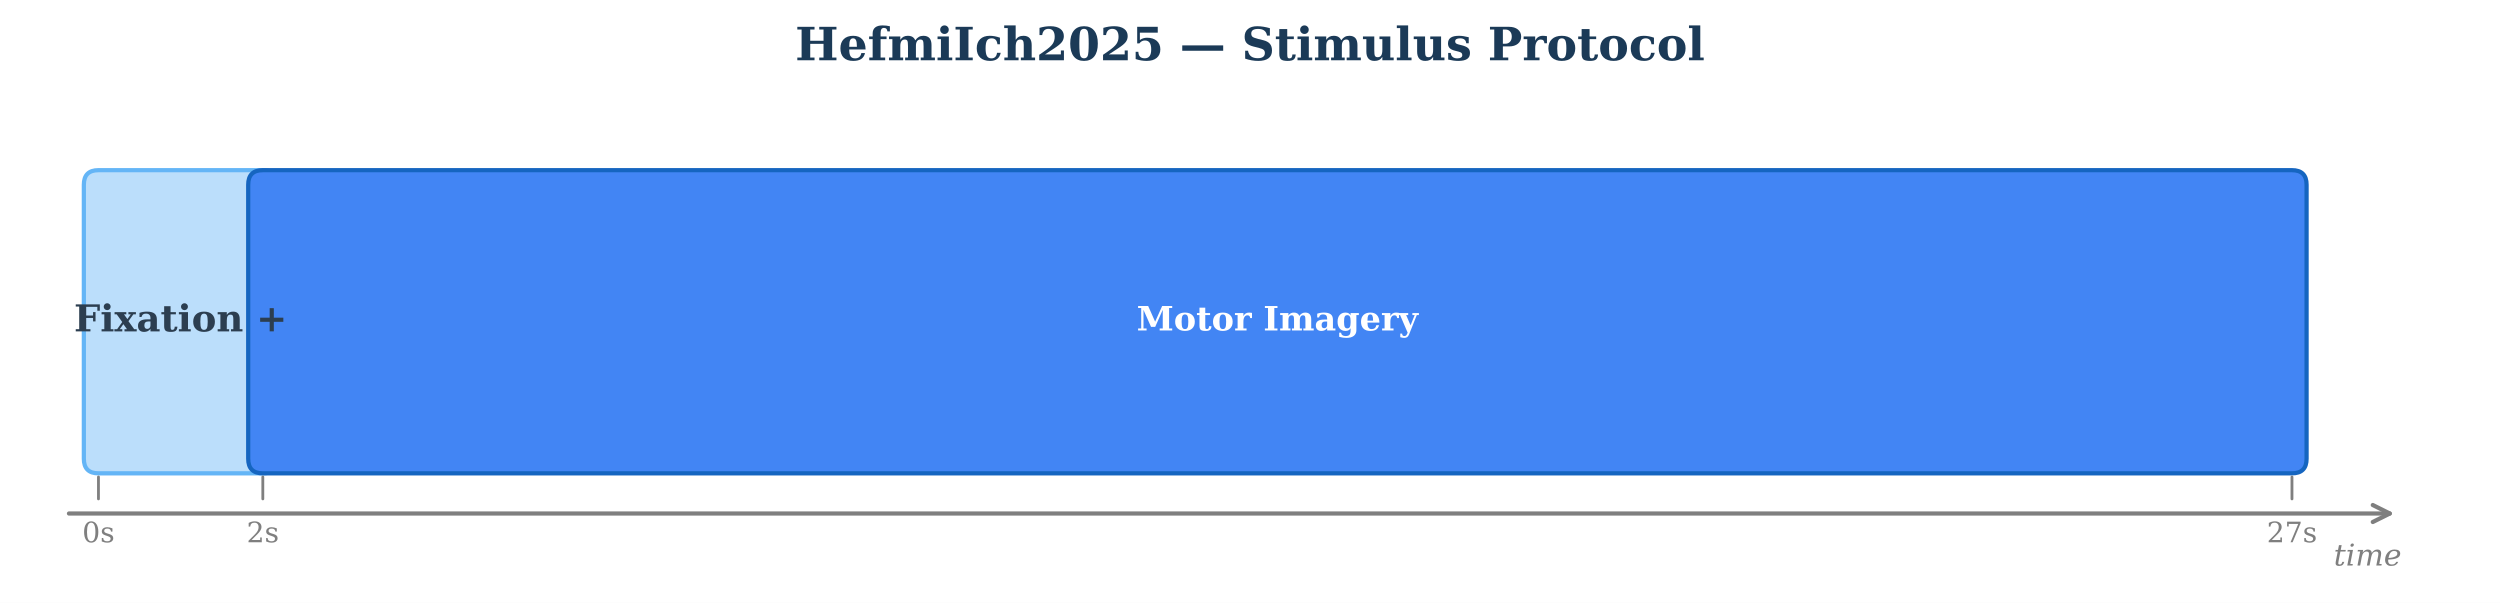
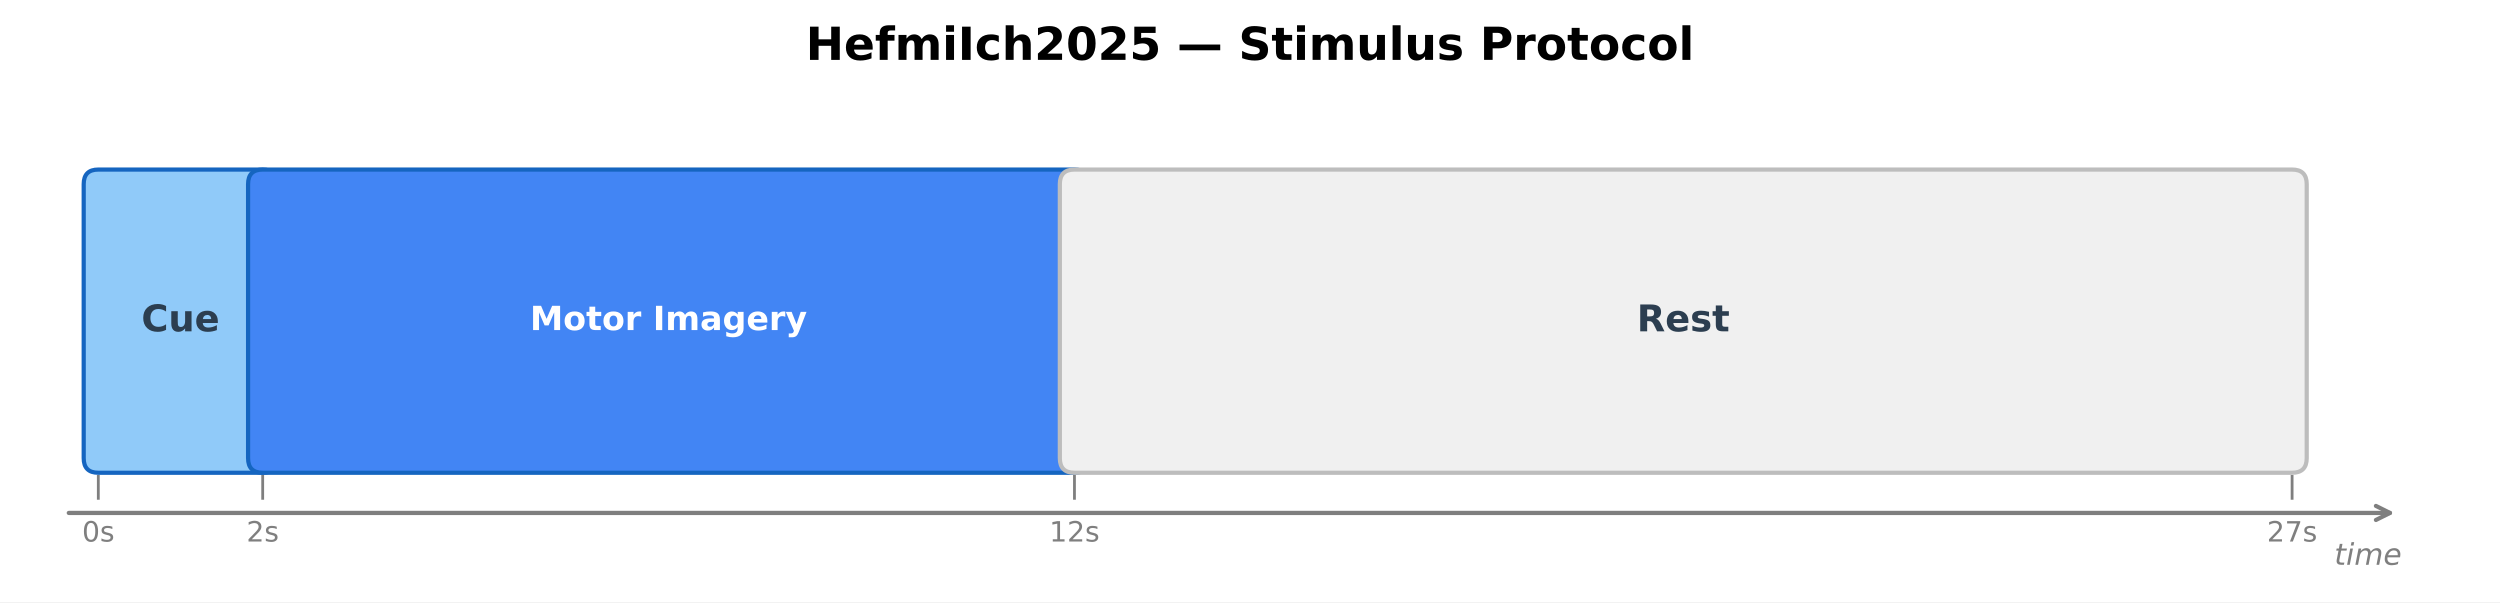
- <svg xmlns="http://www.w3.org/2000/svg" xmlns:xlink="http://www.w3.org/1999/xlink" width="708.48pt" height="170.839pt" viewBox="0 0 708.48 170.839" version="1.1">
+ <svg xmlns="http://www.w3.org/2000/svg" xmlns:xlink="http://www.w3.org/1999/xlink" width="712.8pt" height="171.676pt" viewBox="0 0 712.8 171.676" version="1.1">
  <defs>
    <style type="text/css">*{stroke-linejoin: round; stroke-linecap: butt}</style>
  </defs>
  <g id="figure_1">
    <g id="patch_1">
-       <path d="M 0 170.839  L 708.48 170.839  L 708.48 0  L 0 0  z " style="fill: #ffffff" />
+       <path d="M 0 171.676  L 712.8 171.676  L 712.8 0  L 0 0  z " style="fill: #ffffff" />
    </g>
    <g id="axes_1">
      <g id="patch_2">
-         <path d="M 27.902 134.139  L 74.48 134.139  Q 78.621 134.139 78.621 129.998  L 78.621 52.367  Q 78.621 48.227 74.48 48.227  L 27.902 48.227  Q 23.761 48.227 23.761 52.367  L 23.761 129.998  Q 23.761 134.139 27.902 134.139  z " clip-path="url(#p2b9f65ad2e)" style="fill: #bbdefb; stroke: #64b5f6; stroke-width: 1.2" />
+         <path d="M 28.03 134.793  L 74.899 134.793  Q 79.065 134.793 79.065 130.627  L 79.065 52.512  Q 79.065 48.346 74.899 48.346  L 28.03 48.346  Q 23.864 48.346 23.864 52.512  L 23.864 130.627  Q 23.864 134.793 28.03 134.793  z " clip-path="url(#p28d9adc480)" style="fill: #90caf9; stroke: #1565c0; stroke-width: 1.2" />
      </g>
      <g id="patch_3">
-         <path d="M 74.48 134.139  L 649.526 134.139  Q 653.666 134.139 653.666 129.998  L 653.666 52.367  Q 653.666 48.227 649.526 48.227  L 74.48 48.227  Q 70.34 48.227 70.34 52.367  L 70.34 129.998  Q 70.34 134.139 74.48 134.139  z " clip-path="url(#p2b9f65ad2e)" style="fill: #4285f4; stroke: #1565c0; stroke-width: 1.2" />
+         <path d="M 74.899 134.793  L 306.349 134.793  Q 310.515 134.793 310.515 130.627  L 310.515 52.512  Q 310.515 48.346 306.349 48.346  L 74.899 48.346  Q 70.733 48.346 70.733 52.512  L 70.733 130.627  Q 70.733 134.793 74.899 134.793  z " clip-path="url(#p28d9adc480)" style="fill: #4285f4; stroke: #1565c0; stroke-width: 1.2" />
+       </g>
+       <g id="patch_4">
+         <path d="M 306.349 134.793  L 653.524 134.793  Q 657.69 134.793 657.69 130.627  L 657.69 52.512  Q 657.69 48.346 653.524 48.346  L 306.349 48.346  Q 302.183 48.346 302.183 52.512  L 302.183 130.627  Q 302.183 134.793 306.349 134.793  z " clip-path="url(#p28d9adc480)" style="fill: #f0f0f0; stroke: #bdbdbd; stroke-width: 1.2" />
      </g>
      <g id="line2d_1">
-         <path d="M 27.902 135.174  L 27.902 141.384  " clip-path="url(#p2b9f65ad2e)" style="fill: none; stroke: #7f7f7f; stroke-width: 0.8; stroke-linecap: round" />
+         <path d="M 28.03 135.834  L 28.03 142.083  " clip-path="url(#p28d9adc480)" style="fill: none; stroke: #7f7f7f; stroke-width: 0.8; stroke-linecap: square" />
      </g>
      <g id="line2d_2">
-         <path d="M 74.48 135.174  L 74.48 141.384  " clip-path="url(#p2b9f65ad2e)" style="fill: none; stroke: #7f7f7f; stroke-width: 0.8; stroke-linecap: round" />
+         <path d="M 74.899 135.834  L 74.899 142.083  " clip-path="url(#p28d9adc480)" style="fill: none; stroke: #7f7f7f; stroke-width: 0.8; stroke-linecap: square" />
      </g>
      <g id="line2d_3">
-         <path d="M 649.526 135.174  L 649.526 141.384  " clip-path="url(#p2b9f65ad2e)" style="fill: none; stroke: #7f7f7f; stroke-width: 0.8; stroke-linecap: round" />
+         <path d="M 306.349 135.834  L 306.349 142.083  " clip-path="url(#p28d9adc480)" style="fill: none; stroke: #7f7f7f; stroke-width: 0.8; stroke-linecap: square" />
+       </g>
+       <g id="line2d_4">
+         <path d="M 653.524 135.834  L 653.524 142.083  " clip-path="url(#p28d9adc480)" style="fill: none; stroke: #7f7f7f; stroke-width: 0.8; stroke-linecap: square" />
      </g>
      <g id="text_1">
-         <g clip-path="url(#p2b9f65ad2e)">
-           <g style="fill: #2c3e50" transform="translate(20.97231 93.91084) scale(0.105 -0.105)">
+         <g clip-path="url(#p28d9adc480)">
+           <g style="fill: #2c3e50" transform="translate(40.31346 94.46678) scale(0.105 -0.105)">
            <defs>
-               <path id="DejaVuSerif-Bold-29" d="M 300 0  L 300 378  L 897 378  L 897 4288  L 300 4288  L 300 4666  L 4459 4666  L 4459 3566  L 4031 3566  L 4031 4238  L 2106 4238  L 2106 2741  L 3291 2741  L 3291 3334  L 3719 3334  L 3719 1722  L 3291 1722  L 3291 2316  L 2106 2316  L 2106 378  L 2841 378  L 2841 0  L 300 0  z " transform="scale(0.015625)" />
-               <path id="DejaVuSerif-Bold-4c" d="M 588 4263  Q 588 4516 763 4689  Q 938 4863 1191 4863  Q 1438 4863 1611 4689  Q 1784 4516 1784 4263  Q 1784 4016 1611 3842  Q 1438 3669 1191 3669  Q 938 3669 763 3841  Q 588 4013 588 4263  z M 1797 378  L 2272 378  L 2272 0  L 219 0  L 219 378  L 691 378  L 691 2944  L 219 2944  L 219 3322  L 1797 3322  L 1797 378  z " transform="scale(0.015625)" />
-               <path id="DejaVuSerif-Bold-5b" d="M 2247 2119  L 2834 2944  L 2425 2944  L 2425 3322  L 3719 3322  L 3719 2944  L 3278 2944  L 2431 1759  L 3419 378  L 3859 378  L 3859 0  L 1747 0  L 1747 378  L 2175 378  L 1550 1253  L 922 378  L 1369 378  L 1369 0  L 0 0  L 0 378  L 475 378  L 1356 1619  L 403 2944  L 31 2944  L 31 3322  L 2059 3322  L 2059 2944  L 1656 2944  L 2247 2119  z " transform="scale(0.015625)" />
-               <path id="DejaVuSerif-Bold-44" d="M 3525 2041  L 3525 378  L 4000 378  L 4000 0  L 2419 0  L 2419 422  Q 2200 159 1931 34  Q 1663 -91 1319 -91  Q 809 -91 536 182  Q 263 456 263 966  Q 263 1525 655 1803  Q 1047 2081 1838 2081  L 2419 2081  L 2419 2278  Q 2419 2681 2228 2873  Q 2038 3066 1638 3066  Q 1306 3066 1126 2930  Q 947 2794 872 2484  L 519 2484  L 519 3200  Q 816 3306 1134 3359  Q 1453 3413 1806 3413  Q 2697 3413 3111 3081  Q 3525 2750 3525 2041  z M 2419 1044  L 2419 1709  L 2003 1709  Q 1694 1709 1528 1540  Q 1363 1372 1363 1056  Q 1363 741 1483 584  Q 1603 428 1850 428  Q 2106 428 2262 597  Q 2419 766 2419 1044  z " transform="scale(0.015625)" />
-               <path id="DejaVuSerif-Bold-57" d="M 634 2944  L 153 2944  L 153 3322  L 634 3322  L 634 4353  L 1741 4353  L 1741 3322  L 2663 3322  L 2663 2944  L 1741 2944  L 1741 909  Q 1741 475 1809 369  Q 1878 263 2059 263  Q 2259 263 2356 397  Q 2453 531 2459 813  L 2925 813  Q 2897 313 2651 111  Q 2406 -91 1806 -91  Q 1122 -91 878 123  Q 634 338 634 909  L 634 2944  z " transform="scale(0.015625)" />
-               <path id="DejaVuSerif-Bold-52" d="M 2138 263  Q 2488 263 2630 563  Q 2772 863 2772 1663  Q 2772 2463 2631 2761  Q 2491 3059 2138 3059  Q 1784 3059 1640 2757  Q 1497 2456 1497 1663  Q 1497 869 1640 566  Q 1784 263 2138 263  z M 2138 -91  Q 1259 -91 761 376  Q 263 844 263 1663  Q 263 2484 761 2948  Q 1259 3413 2138 3413  Q 3019 3413 3516 2948  Q 4013 2484 4013 1663  Q 4013 844 3514 376  Q 3016 -91 2138 -91  z " transform="scale(0.015625)" />
-               <path id="DejaVuSerif-Bold-51" d="M 219 0  L 219 378  L 691 378  L 691 2944  L 219 2944  L 219 3322  L 1797 3322  L 1797 2853  Q 1997 3150 2253 3281  Q 2509 3413 2900 3413  Q 3459 3413 3745 3083  Q 4031 2753 4031 2113  L 4031 378  L 4506 378  L 4506 0  L 2522 0  L 2522 378  L 2925 378  L 2925 2144  Q 2925 2566 2817 2730  Q 2709 2894 2444 2894  Q 2109 2894 1953 2648  Q 1797 2403 1797 1869  L 1797 378  L 2203 378  L 2203 0  L 219 0  z " transform="scale(0.015625)" />
-               <path id="DejaVuSerif-Bold-3" transform="scale(0.015625)" />
-               <path id="DejaVuSerif-Bold-e" d="M 3041 4013  L 3041 2369  L 4684 2369  L 4684 1650  L 3041 1650  L 3041 6  L 2322 6  L 2322 1650  L 678 1650  L 678 2369  L 2322 2369  L 2322 4013  L 3041 4013  z " transform="scale(0.015625)" />
+               <path id="DejaVuSans-Bold-43" d="M 4288 256  Q 3956 84 3597 -3  Q 3238 -91 2847 -91  Q 1681 -91 1000 561  Q 319 1213 319 2328  Q 319 3447 1000 4098  Q 1681 4750 2847 4750  Q 3238 4750 3597 4662  Q 3956 4575 4288 4403  L 4288 3438  Q 3953 3666 3628 3772  Q 3303 3878 2944 3878  Q 2300 3878 1931 3465  Q 1563 3053 1563 2328  Q 1563 1606 1931 1193  Q 2300 781 2944 781  Q 3303 781 3628 887  Q 3953 994 4288 1222  L 4288 256  z " transform="scale(0.015625)" />
+               <path id="DejaVuSans-Bold-75" d="M 500 1363  L 500 3500  L 1625 3500  L 1625 3150  Q 1625 2866 1622 2436  Q 1619 2006 1619 1863  Q 1619 1441 1641 1255  Q 1663 1069 1716 984  Q 1784 875 1895 815  Q 2006 756 2150 756  Q 2500 756 2700 1025  Q 2900 1294 2900 1772  L 2900 3500  L 4019 3500  L 4019 0  L 2900 0  L 2900 506  Q 2647 200 2364 54  Q 2081 -91 1741 -91  Q 1134 -91 817 281  Q 500 653 500 1363  z " transform="scale(0.015625)" />
+               <path id="DejaVuSans-Bold-65" d="M 4031 1759  L 4031 1441  L 1416 1441  Q 1456 1047 1700 850  Q 1944 653 2381 653  Q 2734 653 3104 758  Q 3475 863 3866 1075  L 3866 213  Q 3469 63 3072 -14  Q 2675 -91 2278 -91  Q 1328 -91 801 392  Q 275 875 275 1747  Q 275 2603 792 3093  Q 1309 3584 2216 3584  Q 3041 3584 3536 3087  Q 4031 2591 4031 1759  z M 2881 2131  Q 2881 2450 2695 2645  Q 2509 2841 2209 2841  Q 1884 2841 1681 2658  Q 1478 2475 1428 2131  L 2881 2131  z " transform="scale(0.015625)" />
            </defs>
-             <use xlink:href="#DejaVuSerif-Bold-29" />
-             <use xlink:href="#DejaVuSerif-Bold-4c" transform="translate(71 0)" />
-             <use xlink:href="#DejaVuSerif-Bold-5b" transform="translate(108.9844 0)" />
-             <use xlink:href="#DejaVuSerif-Bold-44" transform="translate(168.6094 0)" />
-             <use xlink:href="#DejaVuSerif-Bold-57" transform="translate(233.4062 0)" />
-             <use xlink:href="#DejaVuSerif-Bold-4c" transform="translate(279.5938 0)" />
-             <use xlink:href="#DejaVuSerif-Bold-52" transform="translate(317.5781 0)" />
-             <use xlink:href="#DejaVuSerif-Bold-51" transform="translate(384.2812 0)" />
-             <use xlink:href="#DejaVuSerif-Bold-3" transform="translate(456.9844 0)" />
-             <use xlink:href="#DejaVuSerif-Bold-e" transform="translate(491.7969 0)" />
+             <use xlink:href="#DejaVuSans-Bold-43" />
+             <use xlink:href="#DejaVuSans-Bold-75" transform="translate(73.38867 0)" />
+             <use xlink:href="#DejaVuSans-Bold-65" transform="translate(144.5801 0)" />
          </g>
        </g>
      </g>
      <g id="text_2">
-         <g clip-path="url(#p2b9f65ad2e)">
-           <g style="fill: #ffffff" transform="translate(322.1261 93.65066) scale(0.095 -0.095)">
+         <g clip-path="url(#p28d9adc480)">
+           <g style="fill: #ffffff" transform="translate(151.1211 94.11662) scale(0.095 -0.095)">
            <defs>
-               <path id="DejaVuSerif-Bold-30" d="M 269 0  L 269 378  L 863 378  L 863 4288  L 269 4288  L 269 4666  L 2194 4666  L 3525 1672  L 4863 4666  L 6784 4666  L 6784 4288  L 6188 4288  L 6188 378  L 6784 378  L 6784 0  L 4384 0  L 4384 378  L 4978 378  L 4978 3938  L 3531 684  L 2741 684  L 1300 3938  L 1300 378  L 1894 378  L 1894 0  L 269 0  z " transform="scale(0.015625)" />
-               <path id="DejaVuSerif-Bold-55" d="M 3438 3359  L 3438 2369  L 3084 2369  Q 3066 2634 2941 2764  Q 2816 2894 2578 2894  Q 2216 2894 2006 2575  Q 1797 2256 1797 1691  L 1797 378  L 2400 378  L 2400 0  L 219 0  L 219 378  L 691 378  L 691 2944  L 184 2944  L 184 3322  L 1797 3322  L 1797 2731  Q 1959 3078 2226 3245  Q 2494 3413 2881 3413  Q 2978 3413 3117 3398  Q 3256 3384 3438 3359  z " transform="scale(0.015625)" />
-               <path id="DejaVuSerif-Bold-2c" d="M 300 0  L 300 378  L 897 378  L 897 4288  L 300 4288  L 300 4666  L 2700 4666  L 2700 4288  L 2100 4288  L 2100 378  L 2700 378  L 2700 0  L 300 0  z " transform="scale(0.015625)" />
-               <path id="DejaVuSerif-Bold-50" d="M 3884 2778  Q 4116 3109 4384 3261  Q 4653 3413 5013 3413  Q 5584 3413 5867 3089  Q 6150 2766 6150 2113  L 6150 378  L 6625 378  L 6625 0  L 4647 0  L 4647 378  L 5044 378  L 5044 1947  Q 5044 2569 4948 2731  Q 4853 2894 4594 2894  Q 4300 2894 4137 2667  Q 3975 2441 3975 2022  L 3975 378  L 4372 378  L 4372 0  L 2472 0  L 2472 378  L 2869 378  L 2869 1947  Q 2869 2569 2772 2731  Q 2675 2894 2419 2894  Q 2122 2894 1959 2667  Q 1797 2441 1797 2022  L 1797 378  L 2194 378  L 2194 0  L 219 0  L 219 378  L 691 378  L 691 2944  L 219 2944  L 219 3322  L 1797 3322  L 1797 2853  Q 1991 3144 2241 3278  Q 2491 3413 2834 3413  Q 3241 3413 3494 3258  Q 3747 3103 3884 2778  z " transform="scale(0.015625)" />
-               <path id="DejaVuSerif-Bold-4a" d="M 3853 2944  L 3853 44  Q 3853 -656 3354 -1039  Q 2856 -1422 1947 -1422  Q 1616 -1422 1275 -1370  Q 934 -1319 575 -1216  L 575 -422  L 928 -422  Q 975 -750 1192 -909  Q 1409 -1069 1813 -1069  Q 2325 -1069 2536 -823  Q 2747 -578 2747 44  L 2747 422  Q 2606 163 2367 36  Q 2128 -91 1778 -91  Q 1072 -91 667 378  Q 263 847 263 1663  Q 263 2481 667 2947  Q 1072 3413 1778 3413  Q 2128 3413 2367 3286  Q 2606 3159 2747 2900  L 2747 3322  L 4325 3322  L 4325 2944  L 3853 2944  z M 2747 1825  Q 2747 2406 2597 2665  Q 2447 2925 2119 2925  Q 1775 2925 1636 2651  Q 1497 2378 1497 1663  Q 1497 947 1637 672  Q 1778 397 2119 397  Q 2447 397 2597 656  Q 2747 916 2747 1497  L 2747 1825  z " transform="scale(0.015625)" />
-               <path id="DejaVuSerif-Bold-48" d="M 2566 1875  Q 2566 2531 2444 2795  Q 2322 3059 2028 3059  Q 1744 3059 1620 2800  Q 1497 2541 1497 1931  L 1497 1875  L 2566 1875  z M 3781 1503  L 1497 1503  L 1497 1478  Q 1497 834 1690 548  Q 1884 263 2316 263  Q 2675 263 2897 453  Q 3119 644 3181 1006  L 3700 1006  Q 3566 441 3166 175  Q 2766 -91 2047 -91  Q 1184 -91 723 364  Q 263 819 263 1663  Q 263 2488 734 2950  Q 1206 3413 2047 3413  Q 2872 3413 3312 2927  Q 3753 2441 3781 1503  z " transform="scale(0.015625)" />
-               <path id="DejaVuSerif-Bold-5c" d="M 1997 -750  Q 1847 -1116 1634 -1269  Q 1422 -1422 1063 -1422  Q 909 -1422 721 -1387  Q 534 -1353 313 -1288  L 313 -594  L 666 -597  Q 675 -838 779 -953  Q 884 -1069 1094 -1069  Q 1297 -1069 1422 -958  Q 1547 -847 1672 -538  L 1722 -422  L 275 2944  L -84 2944  L -84 3322  L 1831 3322  L 1831 2944  L 1434 2944  L 2278 978  L 3066 2944  L 2625 2944  L 2625 3322  L 3872 3322  L 3872 2944  L 3469 2944  L 1997 -750  z " transform="scale(0.015625)" />
+               <path id="DejaVuSans-Bold-4d" d="M 588 4666  L 2119 4666  L 3181 2169  L 4250 4666  L 5778 4666  L 5778 0  L 4641 0  L 4641 3413  L 3566 897  L 2803 897  L 1728 3413  L 1728 0  L 588 0  L 588 4666  z " transform="scale(0.015625)" />
+               <path id="DejaVuSans-Bold-6f" d="M 2203 2784  Q 1831 2784 1636 2517  Q 1441 2250 1441 1747  Q 1441 1244 1636 976  Q 1831 709 2203 709  Q 2569 709 2762 976  Q 2956 1244 2956 1747  Q 2956 2250 2762 2517  Q 2569 2784 2203 2784  z M 2203 3584  Q 3106 3584 3614 3096  Q 4122 2609 4122 1747  Q 4122 884 3614 396  Q 3106 -91 2203 -91  Q 1297 -91 786 396  Q 275 884 275 1747  Q 275 2609 786 3096  Q 1297 3584 2203 3584  z " transform="scale(0.015625)" />
+               <path id="DejaVuSans-Bold-74" d="M 1759 4494  L 1759 3500  L 2913 3500  L 2913 2700  L 1759 2700  L 1759 1216  Q 1759 972 1856 886  Q 1953 800 2241 800  L 2816 800  L 2816 0  L 1856 0  Q 1194 0 917 276  Q 641 553 641 1216  L 641 2700  L 84 2700  L 84 3500  L 641 3500  L 641 4494  L 1759 4494  z " transform="scale(0.015625)" />
+               <path id="DejaVuSans-Bold-72" d="M 3138 2547  Q 2991 2616 2845 2648  Q 2700 2681 2553 2681  Q 2122 2681 1889 2404  Q 1656 2128 1656 1613  L 1656 0  L 538 0  L 538 3500  L 1656 3500  L 1656 2925  Q 1872 3269 2151 3426  Q 2431 3584 2822 3584  Q 2878 3584 2943 3579  Q 3009 3575 3134 3559  L 3138 2547  z " transform="scale(0.015625)" />
+               <path id="DejaVuSans-Bold-20" transform="scale(0.015625)" />
+               <path id="DejaVuSans-Bold-49" d="M 588 4666  L 1791 4666  L 1791 0  L 588 0  L 588 4666  z " transform="scale(0.015625)" />
+               <path id="DejaVuSans-Bold-6d" d="M 3781 2919  Q 3994 3244 4286 3414  Q 4578 3584 4928 3584  Q 5531 3584 5847 3212  Q 6163 2841 6163 2131  L 6163 0  L 5038 0  L 5038 1825  Q 5041 1866 5042 1909  Q 5044 1953 5044 2034  Q 5044 2406 4934 2573  Q 4825 2741 4581 2741  Q 4263 2741 4089 2478  Q 3916 2216 3909 1719  L 3909 0  L 2784 0  L 2784 1825  Q 2784 2406 2684 2573  Q 2584 2741 2328 2741  Q 2006 2741 1831 2477  Q 1656 2213 1656 1722  L 1656 0  L 531 0  L 531 3500  L 1656 3500  L 1656 2988  Q 1863 3284 2130 3434  Q 2397 3584 2719 3584  Q 3081 3584 3359 3409  Q 3638 3234 3781 2919  z " transform="scale(0.015625)" />
+               <path id="DejaVuSans-Bold-61" d="M 2106 1575  Q 1756 1575 1579 1456  Q 1403 1338 1403 1106  Q 1403 894 1545 773  Q 1688 653 1941 653  Q 2256 653 2472 879  Q 2688 1106 2688 1447  L 2688 1575  L 2106 1575  z M 3816 1997  L 3816 0  L 2688 0  L 2688 519  Q 2463 200 2181 54  Q 1900 -91 1497 -91  Q 953 -91 614 226  Q 275 544 275 1050  Q 275 1666 698 1953  Q 1122 2241 2028 2241  L 2688 2241  L 2688 2328  Q 2688 2594 2478 2717  Q 2269 2841 1825 2841  Q 1466 2841 1156 2769  Q 847 2697 581 2553  L 581 3406  Q 941 3494 1303 3539  Q 1666 3584 2028 3584  Q 2975 3584 3395 3211  Q 3816 2838 3816 1997  z " transform="scale(0.015625)" />
+               <path id="DejaVuSans-Bold-67" d="M 2919 594  Q 2688 288 2409 144  Q 2131 0 1766 0  Q 1125 0 706 504  Q 288 1009 288 1791  Q 288 2575 706 3076  Q 1125 3578 1766 3578  Q 2131 3578 2409 3434  Q 2688 3291 2919 2981  L 2919 3500  L 4044 3500  L 4044 353  Q 4044 -491 3511 -936  Q 2978 -1381 1966 -1381  Q 1638 -1381 1331 -1331  Q 1025 -1281 716 -1178  L 716 -306  Q 1009 -475 1290 -558  Q 1572 -641 1856 -641  Q 2406 -641 2662 -400  Q 2919 -159 2919 353  L 2919 594  z M 2181 2772  Q 1834 2772 1640 2515  Q 1447 2259 1447 1791  Q 1447 1309 1634 1061  Q 1822 813 2181 813  Q 2531 813 2725 1069  Q 2919 1325 2919 1791  Q 2919 2259 2725 2515  Q 2531 2772 2181 2772  z " transform="scale(0.015625)" />
+               <path id="DejaVuSans-Bold-79" d="M 78 3500  L 1197 3500  L 2138 1125  L 2938 3500  L 4056 3500  L 2584 -331  Q 2363 -916 2067 -1148  Q 1772 -1381 1288 -1381  L 641 -1381  L 641 -647  L 991 -647  Q 1275 -647 1404 -556  Q 1534 -466 1606 -231  L 1638 -134  L 78 3500  z " transform="scale(0.015625)" />
            </defs>
-             <use xlink:href="#DejaVuSerif-Bold-30" />
-             <use xlink:href="#DejaVuSerif-Bold-52" transform="translate(110.6875 0)" />
-             <use xlink:href="#DejaVuSerif-Bold-57" transform="translate(177.3906 0)" />
-             <use xlink:href="#DejaVuSerif-Bold-52" transform="translate(223.5781 0)" />
-             <use xlink:href="#DejaVuSerif-Bold-55" transform="translate(290.2812 0)" />
-             <use xlink:href="#DejaVuSerif-Bold-3" transform="translate(342.9688 0)" />
-             <use xlink:href="#DejaVuSerif-Bold-2c" transform="translate(377.7812 0)" />
-             <use xlink:href="#DejaVuSerif-Bold-50" transform="translate(424.5625 0)" />
-             <use xlink:href="#DejaVuSerif-Bold-44" transform="translate(530.375 0)" />
-             <use xlink:href="#DejaVuSerif-Bold-4a" transform="translate(595.1719 0)" />
-             <use xlink:href="#DejaVuSerif-Bold-48" transform="translate(665.0938 0)" />
-             <use xlink:href="#DejaVuSerif-Bold-55" transform="translate(728.7188 0)" />
-             <use xlink:href="#DejaVuSerif-Bold-5c" transform="translate(781.4062 0)" />
+             <use xlink:href="#DejaVuSans-Bold-4d" />
+             <use xlink:href="#DejaVuSans-Bold-6f" transform="translate(99.51172 0)" />
+             <use xlink:href="#DejaVuSans-Bold-74" transform="translate(168.2129 0)" />
+             <use xlink:href="#DejaVuSans-Bold-6f" transform="translate(216.0156 0)" />
+             <use xlink:href="#DejaVuSans-Bold-72" transform="translate(284.7168 0)" />
+             <use xlink:href="#DejaVuSans-Bold-20" transform="translate(334.0332 0)" />
+             <use xlink:href="#DejaVuSans-Bold-49" transform="translate(368.8477 0)" />
+             <use xlink:href="#DejaVuSans-Bold-6d" transform="translate(406.0547 0)" />
+             <use xlink:href="#DejaVuSans-Bold-61" transform="translate(510.2539 0)" />
+             <use xlink:href="#DejaVuSans-Bold-67" transform="translate(577.7344 0)" />
+             <use xlink:href="#DejaVuSans-Bold-65" transform="translate(649.3164 0)" />
+             <use xlink:href="#DejaVuSans-Bold-72" transform="translate(717.1387 0)" />
+             <use xlink:href="#DejaVuSans-Bold-79" transform="translate(766.4551 0)" />
          </g>
        </g>
      </g>
      <g id="text_3">
-         <g style="fill: #7f7f7f" transform="translate(23.30414 153.673) scale(0.08 -0.08)">
-           <defs>
-             <path id="DejaVuSerif-13" d="M 2034 219  Q 2513 219 2750 744  Q 2988 1269 2988 2328  Q 2988 3391 2750 3916  Q 2513 4441 2034 4441  Q 1556 4441 1318 3916  Q 1081 3391 1081 2328  Q 1081 1269 1318 744  Q 1556 219 2034 219  z M 2034 -91  Q 1275 -91 848 546  Q 422 1184 422 2328  Q 422 3475 848 4112  Q 1275 4750 2034 4750  Q 2797 4750 3222 4112  Q 3647 3475 3647 2328  Q 3647 1184 3222 546  Q 2797 -91 2034 -91  z " transform="scale(0.015625)" />
-             <path id="DejaVuSerif-56" d="M 359 184  L 359 959  L 691 959  Q 703 588 923 403  Q 1144 219 1575 219  Q 1963 219 2166 364  Q 2369 509 2369 788  Q 2369 1006 2220 1140  Q 2072 1275 1594 1428  L 1178 1569  Q 750 1706 558 1912  Q 366 2119 366 2438  Q 366 2894 700 3153  Q 1034 3413 1625 3413  Q 1888 3413 2178 3344  Q 2469 3275 2778 3144  L 2778 2419  L 2447 2419  Q 2434 2741 2221 2922  Q 2009 3103 1644 3103  Q 1281 3103 1095 2975  Q 909 2847 909 2591  Q 909 2381 1050 2254  Q 1191 2128 1613 1997  L 2069 1856  Q 2541 1709 2748 1489  Q 2956 1269 2956 922  Q 2956 450 2595 179  Q 2234 -91 1600 -91  Q 1278 -91 972 -22  Q 666 47 359 184  z " transform="scale(0.015625)" />
-           </defs>
-           <use xlink:href="#DejaVuSerif-13" />
-           <use xlink:href="#DejaVuSerif-56" transform="translate(63.625 0)" />
+         <g clip-path="url(#p28d9adc480)">
+           <g style="fill: #2c3e50" transform="translate(466.699 94.46678) scale(0.105 -0.105)">
+             <defs>
+               <path id="DejaVuSans-Bold-52" d="M 2297 2597  Q 2675 2597 2839 2737  Q 3003 2878 3003 3200  Q 3003 3519 2839 3656  Q 2675 3794 2297 3794  L 1791 3794  L 1791 2597  L 2297 2597  z M 1791 1766  L 1791 0  L 588 0  L 588 4666  L 2425 4666  Q 3347 4666 3776 4356  Q 4206 4047 4206 3378  Q 4206 2916 3982 2619  Q 3759 2322 3309 2181  Q 3556 2125 3751 1926  Q 3947 1728 4147 1325  L 4800 0  L 3519 0  L 2950 1159  Q 2778 1509 2601 1637  Q 2425 1766 2131 1766  L 1791 1766  z " transform="scale(0.015625)" />
+               <path id="DejaVuSans-Bold-73" d="M 3272 3391  L 3272 2541  Q 2913 2691 2578 2766  Q 2244 2841 1947 2841  Q 1628 2841 1473 2761  Q 1319 2681 1319 2516  Q 1319 2381 1436 2309  Q 1553 2238 1856 2203  L 2053 2175  Q 2913 2066 3209 1816  Q 3506 1566 3506 1031  Q 3506 472 3093 190  Q 2681 -91 1863 -91  Q 1516 -91 1145 -36  Q 775 19 384 128  L 384 978  Q 719 816 1070 734  Q 1422 653 1784 653  Q 2113 653 2278 743  Q 2444 834 2444 1013  Q 2444 1163 2330 1236  Q 2216 1309 1875 1350  L 1678 1375  Q 931 1469 631 1722  Q 331 1975 331 2491  Q 331 3047 712 3315  Q 1094 3584 1881 3584  Q 2191 3584 2531 3537  Q 2872 3491 3272 3391  z " transform="scale(0.015625)" />
+             </defs>
+             <use xlink:href="#DejaVuSans-Bold-52" />
+             <use xlink:href="#DejaVuSans-Bold-65" transform="translate(77.00195 0)" />
+             <use xlink:href="#DejaVuSans-Bold-73" transform="translate(144.8242 0)" />
+             <use xlink:href="#DejaVuSans-Bold-74" transform="translate(204.3457 0)" />
+           </g>
        </g>
      </g>
      <g id="text_4">
-         <g style="fill: #7f7f7f" transform="translate(69.88283 153.673) scale(0.08 -0.08)">
-           <defs>
-             <path id="DejaVuSerif-15" d="M 819 3553  L 469 3553  L 469 4384  Q 803 4563 1142 4656  Q 1481 4750 1806 4750  Q 2534 4750 2956 4397  Q 3378 4044 3378 3438  Q 3378 2753 2422 1800  Q 2347 1728 2309 1691  L 1131 513  L 3078 513  L 3078 1088  L 3444 1088  L 3444 0  L 434 0  L 434 341  L 1850 1753  Q 2319 2222 2519 2614  Q 2719 3006 2719 3438  Q 2719 3909 2473 4175  Q 2228 4441 1797 4441  Q 1350 4441 1106 4219  Q 863 3997 819 3553  z " transform="scale(0.015625)" />
-           </defs>
-           <use xlink:href="#DejaVuSerif-15" />
-           <use xlink:href="#DejaVuSerif-56" transform="translate(63.625 0)" />
+         <g style="fill: #7f7f7f" transform="translate(23.40174 154.4113) scale(0.08 -0.08)">
+           <defs>
+             <path id="DejaVuSans-30" d="M 2034 4250  Q 1547 4250 1301 3770  Q 1056 3291 1056 2328  Q 1056 1369 1301 889  Q 1547 409 2034 409  Q 2525 409 2770 889  Q 3016 1369 3016 2328  Q 3016 3291 2770 3770  Q 2525 4250 2034 4250  z M 2034 4750  Q 2819 4750 3233 4129  Q 3647 3509 3647 2328  Q 3647 1150 3233 529  Q 2819 -91 2034 -91  Q 1250 -91 836 529  Q 422 1150 422 2328  Q 422 3509 836 4129  Q 1250 4750 2034 4750  z " transform="scale(0.015625)" />
+             <path id="DejaVuSans-73" d="M 2834 3397  L 2834 2853  Q 2591 2978 2328 3040  Q 2066 3103 1784 3103  Q 1356 3103 1142 2972  Q 928 2841 928 2578  Q 928 2378 1081 2264  Q 1234 2150 1697 2047  L 1894 2003  Q 2506 1872 2764 1633  Q 3022 1394 3022 966  Q 3022 478 2636 193  Q 2250 -91 1575 -91  Q 1294 -91 989 -36  Q 684 19 347 128  L 347 722  Q 666 556 975 473  Q 1284 391 1588 391  Q 1994 391 2212 530  Q 2431 669 2431 922  Q 2431 1156 2273 1281  Q 2116 1406 1581 1522  L 1381 1569  Q 847 1681 609 1914  Q 372 2147 372 2553  Q 372 3047 722 3315  Q 1072 3584 1716 3584  Q 2034 3584 2315 3537  Q 2597 3491 2834 3397  z " transform="scale(0.015625)" />
+           </defs>
+           <use xlink:href="#DejaVuSans-30" />
+           <use xlink:href="#DejaVuSans-73" transform="translate(63.62305 0)" />
        </g>
      </g>
      <g id="text_5">
-         <g style="fill: #7f7f7f" transform="translate(642.3834 153.673) scale(0.08 -0.08)">
-           <defs>
-             <path id="DejaVuSerif-1a" d="M 3609 4347  L 1784 0  L 1319 0  L 3059 4153  L 903 4153  L 903 3578  L 538 3578  L 538 4666  L 3609 4666  L 3609 4347  z " transform="scale(0.015625)" />
-           </defs>
-           <use xlink:href="#DejaVuSerif-15" />
-           <use xlink:href="#DejaVuSerif-1a" transform="translate(63.625 0)" />
-           <use xlink:href="#DejaVuSerif-56" transform="translate(127.25 0)" />
-         </g>
-       </g>
-       <g id="patch_4">
-         <path d="M 19.551 145.525  Q 349.065 145.525 677.237 145.525  " style="fill: none; stroke: #7f7f7f; stroke-width: 1.2; stroke-linecap: round" />
-         <path d="M 672.437 143.125  L 677.237 145.525  L 672.437 147.925  " style="fill: none; stroke: #7f7f7f; stroke-width: 1.2; stroke-linecap: round" />
+         <g style="fill: #7f7f7f" transform="translate(70.27034 154.4113) scale(0.08 -0.08)">
+           <defs>
+             <path id="DejaVuSans-32" d="M 1228 531  L 3431 531  L 3431 0  L 469 0  L 469 531  Q 828 903 1448 1529  Q 2069 2156 2228 2338  Q 2531 2678 2651 2914  Q 2772 3150 2772 3378  Q 2772 3750 2511 3984  Q 2250 4219 1831 4219  Q 1534 4219 1204 4116  Q 875 4013 500 3803  L 500 4441  Q 881 4594 1212 4672  Q 1544 4750 1819 4750  Q 2544 4750 2975 4387  Q 3406 4025 3406 3419  Q 3406 3131 3298 2873  Q 3191 2616 2906 2266  Q 2828 2175 2409 1742  Q 1991 1309 1228 531  z " transform="scale(0.015625)" />
+           </defs>
+           <use xlink:href="#DejaVuSans-32" />
+           <use xlink:href="#DejaVuSans-73" transform="translate(63.62305 0)" />
+         </g>
      </g>
      <g id="text_6">
-         <g style="fill: #7f7f7f" transform="translate(661.3524 160.2634) scale(0.085 -0.085)">
-           <defs>
-             <path id="DejaVuSerif-Italic-57" d="M 856 2988  L 350 2988  L 416 3322  L 922 3322  L 1122 4353  L 1700 4353  L 1500 3322  L 2581 3322  L 2516 2988  L 1434 2988  L 1025 878  Q 978 631 978 488  Q 978 388 1000 338  Q 1059 219 1278 219  Q 1503 219 1633 351  Q 1763 484 1825 781  L 2259 781  Q 2147 328 1884 118  Q 1622 -91 1169 -91  Q 672 -91 506 131  Q 406 266 406 516  Q 406 675 447 878  L 856 2988  z " transform="scale(0.015625)" />
-             <path id="DejaVuSerif-Italic-4c" d="M 1009 4353  Q 1038 4497 1163 4603  Q 1288 4709 1434 4709  Q 1578 4709 1663 4603  Q 1728 4522 1728 4422  Q 1728 4388 1719 4353  Q 1691 4206 1567 4103  Q 1444 4000 1297 4000  Q 1150 4000 1066 4103  Q 1003 4181 1003 4281  Q 1003 4316 1009 4353  z M 963 331  L 1506 331  L 1444 0  L 325 0  L 903 2988  L 353 2988  L 419 3322  L 1544 3322  L 963 331  z " transform="scale(0.015625)" />
-             <path id="DejaVuSerif-Italic-50" d="M 3503 2675  Q 3741 3041 4034 3227  Q 4328 3413 4672 3413  Q 5194 3413 5388 3088  Q 5503 2894 5503 2578  Q 5503 2372 5453 2113  L 5106 331  L 5625 331  L 5563 0  L 4469 0  L 4866 2047  Q 4913 2291 4913 2466  Q 4913 2659 4856 2772  Q 4750 2988 4403 2988  Q 4019 2988 3761 2697  Q 3503 2406 3394 1850  L 3034 0  L 2459 0  L 2863 2069  Q 2906 2303 2906 2472  Q 2906 2666 2850 2775  Q 2741 2988 2394 2988  Q 2009 2988 1751 2697  Q 1494 2406 1384 1850  L 1025 0  L 450 0  L 1031 2994  L 481 2994  L 544 3322  L 1669 3322  L 1556 2731  Q 1778 3063 2059 3238  Q 2341 3413 2653 3413  Q 3041 3413 3262 3220  Q 3484 3028 3503 2675  z " transform="scale(0.015625)" />
-             <path id="DejaVuSerif-Italic-48" d="M 938 1275  Q 925 1156 925 1050  Q 925 756 1031 563  Q 1216 219 1709 219  Q 2072 219 2250 328  Q 2569 525 2644 778  L 3066 778  Q 2941 381 2475 103  Q 2150 -91 1506 -91  Q 863 -91 516 388  Q 272 722 272 1206  Q 272 1419 319 1659  Q 472 2450 1000 2931  Q 1528 3413 2278 3413  Q 3500 3413 3500 2547  Q 3500 1913 2859 1603  Q 2206 1288 938 1275  z M 2541 1975  Q 2891 2181 2891 2569  Q 2891 3103 2181 3103  Q 1763 3103 1472 2784  Q 1181 2466 1003 1606  Q 2006 1653 2541 1975  z " transform="scale(0.015625)" />
-           </defs>
-           <use xlink:href="#DejaVuSerif-Italic-57" />
-           <use xlink:href="#DejaVuSerif-Italic-4c" transform="translate(40.1875 0)" />
-           <use xlink:href="#DejaVuSerif-Italic-50" transform="translate(72.17188 0)" />
-           <use xlink:href="#DejaVuSerif-Italic-48" transform="translate(167 0)" />
+         <g style="fill: #7f7f7f" transform="translate(299.1752 154.4113) scale(0.08 -0.08)">
+           <defs>
+             <path id="DejaVuSans-31" d="M 794 531  L 1825 531  L 1825 4091  L 703 3866  L 703 4441  L 1819 4666  L 2450 4666  L 2450 531  L 3481 531  L 3481 0  L 794 0  L 794 531  z " transform="scale(0.015625)" />
+           </defs>
+           <use xlink:href="#DejaVuSans-31" />
+           <use xlink:href="#DejaVuSans-32" transform="translate(63.62305 0)" />
+           <use xlink:href="#DejaVuSans-73" transform="translate(127.2461 0)" />
        </g>
      </g>
      <g id="text_7">
-         <g style="fill: #1b3a57" transform="translate(225.345 17.07797) scale(0.13 -0.13)">
-           <defs>
-             <path id="DejaVuSerif-Bold-2b" d="M 300 0  L 300 378  L 897 378  L 897 4288  L 300 4288  L 300 4666  L 2700 4666  L 2700 4288  L 2100 4288  L 2100 2719  L 3956 2719  L 3956 4288  L 3359 4288  L 3359 4666  L 5759 4666  L 5759 4288  L 5159 4288  L 5159 378  L 5759 378  L 5759 0  L 3359 0  L 3359 378  L 3956 378  L 3956 2291  L 2100 2291  L 2100 378  L 2700 378  L 2700 0  L 300 0  z " transform="scale(0.015625)" />
-             <path id="DejaVuSerif-Bold-49" d="M 3097 4031  L 2747 4031  Q 2722 4275 2605 4394  Q 2488 4513 2272 4513  Q 2022 4513 1909 4333  Q 1797 4153 1797 3750  L 1797 3322  L 2631 3322  L 2631 2944  L 1797 2944  L 1797 378  L 2438 378  L 2438 0  L 219 0  L 219 378  L 691 378  L 691 2944  L 197 2944  L 197 3322  L 691 3322  L 691 3738  Q 691 4291 1044 4577  Q 1397 4863 2081 4863  Q 2347 4863 2600 4833  Q 2853 4803 3097 4744  L 3097 4031  z " transform="scale(0.015625)" />
-             <path id="DejaVuSerif-Bold-46" d="M 3609 1038  Q 3491 469 3123 189  Q 2756 -91 2125 -91  Q 1238 -91 750 368  Q 263 828 263 1663  Q 263 2488 744 2950  Q 1225 3413 2081 3413  Q 2428 3413 2781 3347  Q 3134 3281 3500 3150  L 3500 2228  L 3150 2228  Q 3100 2650 2903 2854  Q 2706 3059 2350 3059  Q 1888 3059 1692 2746  Q 1497 2434 1497 1663  Q 1497 909 1687 586  Q 1878 263 2309 263  Q 2644 263 2845 463  Q 3047 663 3091 1038  L 3609 1038  z " transform="scale(0.015625)" />
-             <path id="DejaVuSerif-Bold-4b" d="M 219 0  L 219 378  L 691 378  L 691 4488  L 197 4488  L 197 4863  L 1797 4863  L 1797 2853  Q 1997 3150 2253 3281  Q 2509 3413 2900 3413  Q 3459 3413 3745 3083  Q 4031 2753 4031 2113  L 4031 378  L 4506 378  L 4506 0  L 2522 0  L 2522 378  L 2925 378  L 2925 2144  Q 2925 2566 2817 2730  Q 2709 2894 2444 2894  Q 2109 2894 1953 2648  Q 1797 2403 1797 1869  L 1797 378  L 2203 378  L 2203 0  L 219 0  z " transform="scale(0.015625)" />
-             <path id="DejaVuSerif-Bold-15" d="M 844 3513  L 469 3513  L 469 4519  Q 850 4634 1223 4692  Q 1597 4750 1978 4750  Q 2869 4750 3367 4386  Q 3866 4022 3866 3372  Q 3866 2909 3591 2542  Q 3316 2175 2541 1672  L 1241 819  L 3450 819  L 3450 1369  L 3878 1369  L 3878 0  L 428 0  L 428 763  L 1119 1241  Q 2003 1850 2297 2278  Q 2591 2706 2591 3278  Q 2591 3819 2367 4101  Q 2144 4384 1716 4384  Q 1347 4384 1125 4161  Q 903 3938 844 3513  z " transform="scale(0.015625)" />
-             <path id="DejaVuSerif-Bold-13" d="M 2228 275  Q 2603 275 2742 615  Q 2881 956 2881 2328  Q 2881 3691 2742 4037  Q 2603 4384 2228 4384  Q 1853 4384 1714 4043  Q 1575 3703 1575 2328  Q 1575 956 1714 615  Q 1853 275 2228 275  z M 2228 -91  Q 1294 -91 797 532  Q 300 1156 300 2328  Q 300 3500 797 4125  Q 1294 4750 2228 4750  Q 3159 4750 3656 4125  Q 4153 3500 4153 2328  Q 4153 1156 3656 532  Q 3159 -91 2228 -91  z " transform="scale(0.015625)" />
-             <path id="DejaVuSerif-Bold-18" d="M 3609 4666  L 3609 3847  L 1113 3847  L 1113 2822  Q 1319 2981 1572 3062  Q 1825 3144 2106 3144  Q 2969 3144 3469 2708  Q 3969 2272 3969 1522  Q 3969 759 3469 334  Q 2969 -91 2069 -91  Q 1688 -91 1311 -28  Q 934 34 525 166  L 525 1184  L 900 1184  Q 919 725 1139 500  Q 1359 275 1791 275  Q 2250 275 2472 583  Q 2694 891 2694 1522  Q 2694 2144 2476 2451  Q 2259 2759 1819 2759  Q 1581 2759 1395 2661  Q 1209 2563 1050 2356  L 738 2356  L 738 4666  L 3609 4666  z " transform="scale(0.015625)" />
-             <path id="DejaVuSerif-Bold-782" d="M 344 2075  L 6056 2075  L 6056 1325  L 344 1325  L 344 2075  z " transform="scale(0.015625)" />
-             <path id="DejaVuSerif-Bold-36" d="M 494 225  L 494 1331  L 891 1331  Q 981 806 1318 547  Q 1656 288 2253 288  Q 2738 288 2991 472  Q 3244 656 3244 1013  Q 3244 1294 3072 1450  Q 2900 1606 2363 1741  L 1663 1913  Q 978 2088 700 2398  Q 422 2709 422 3284  Q 422 3978 883 4364  Q 1344 4750 2175 4750  Q 2584 4750 3026 4681  Q 3469 4613 3944 4475  L 3944 3444  L 3547 3444  Q 3456 3925 3150 4148  Q 2844 4372 2278 4372  Q 1816 4372 1580 4211  Q 1344 4050 1344 3731  Q 1344 3441 1506 3289  Q 1669 3138 2303 2975  L 3003 2803  Q 3653 2641 3945 2297  Q 4238 1953 4238 1350  Q 4238 644 3750 276  Q 3263 -91 2316 -91  Q 1859 -91 1409 -12  Q 959 66 494 225  z " transform="scale(0.015625)" />
-             <path id="DejaVuSerif-Bold-58" d="M 3963 3322  L 3963 378  L 4434 378  L 4434 0  L 2853 0  L 2853 469  Q 2656 172 2400 40  Q 2144 -91 1753 -91  Q 1194 -91 908 239  Q 622 569 622 1209  L 622 2944  L 147 2944  L 147 3322  L 1728 3322  L 1728 1381  Q 1728 763 1831 595  Q 1934 428 2209 428  Q 2544 428 2698 675  Q 2853 922 2853 1459  L 2853 2944  L 2450 2944  L 2450 3322  L 3963 3322  z " transform="scale(0.015625)" />
-             <path id="DejaVuSerif-Bold-4f" d="M 1797 378  L 2272 378  L 2272 0  L 219 0  L 219 378  L 691 378  L 691 4488  L 219 4488  L 219 4863  L 1797 4863  L 1797 378  z " transform="scale(0.015625)" />
-             <path id="DejaVuSerif-Bold-56" d="M 300 97  L 300 1025  L 653 1025  Q 697 653 931 458  Q 1166 263 1569 263  Q 1906 263 2086 380  Q 2266 497 2266 716  Q 2266 916 2152 1025  Q 2038 1134 1709 1216  L 1253 1331  Q 738 1459 506 1698  Q 275 1938 275 2344  Q 275 2884 650 3148  Q 1025 3413 1806 3413  Q 2100 3413 2433 3364  Q 2766 3316 3169 3213  L 3169 2375  L 2816 2375  Q 2788 2716 2573 2887  Q 2359 3059 1959 3059  Q 1622 3059 1448 2951  Q 1275 2844 1275 2638  Q 1275 2469 1375 2372  Q 1475 2275 1734 2209  L 2188 2094  Q 2841 1928 3091 1684  Q 3341 1441 3341 1006  Q 3341 444 2939 176  Q 2538 -91 1691 -91  Q 1381 -91 1034 -44  Q 688 3 300 97  z " transform="scale(0.015625)" />
-             <path id="DejaVuSerif-Bold-33" d="M 300 0  L 300 378  L 897 378  L 897 4288  L 300 4288  L 300 4666  L 2956 4666  Q 3734 4666 4193 4295  Q 4653 3925 4653 3303  Q 4653 2678 4192 2304  Q 3731 1931 2956 1931  L 2100 1931  L 2100 378  L 2853 378  L 2853 0  L 300 0  z M 2100 2309  L 2450 2309  Q 2856 2309 3098 2579  Q 3341 2850 3341 3303  Q 3341 3753 3100 4020  Q 2859 4288 2450 4288  L 2100 4288  L 2100 2309  z " transform="scale(0.015625)" />
-           </defs>
-           <use xlink:href="#DejaVuSerif-Bold-2b" />
-           <use xlink:href="#DejaVuSerif-Bold-48" transform="translate(94.48438 0)" />
-           <use xlink:href="#DejaVuSerif-Bold-49" transform="translate(158.1094 0)" />
-           <use xlink:href="#DejaVuSerif-Bold-50" transform="translate(201.125 0)" />
-           <use xlink:href="#DejaVuSerif-Bold-4c" transform="translate(306.9375 0)" />
-           <use xlink:href="#DejaVuSerif-Bold-2c" transform="translate(344.9219 0)" />
-           <use xlink:href="#DejaVuSerif-Bold-46" transform="translate(391.7031 0)" />
-           <use xlink:href="#DejaVuSerif-Bold-4b" transform="translate(452.5938 0)" />
-           <use xlink:href="#DejaVuSerif-Bold-15" transform="translate(525.2969 0)" />
-           <use xlink:href="#DejaVuSerif-Bold-13" transform="translate(594.875 0)" />
-           <use xlink:href="#DejaVuSerif-Bold-15" transform="translate(664.4531 0)" />
-           <use xlink:href="#DejaVuSerif-Bold-18" transform="translate(734.0312 0)" />
-           <use xlink:href="#DejaVuSerif-Bold-3" transform="translate(803.6094 0)" />
-           <use xlink:href="#DejaVuSerif-Bold-782" transform="translate(838.4219 0)" />
-           <use xlink:href="#DejaVuSerif-Bold-3" transform="translate(938.4219 0)" />
-           <use xlink:href="#DejaVuSerif-Bold-36" transform="translate(973.2344 0)" />
-           <use xlink:href="#DejaVuSerif-Bold-57" transform="translate(1045.453 0)" />
-           <use xlink:href="#DejaVuSerif-Bold-4c" transform="translate(1091.641 0)" />
-           <use xlink:href="#DejaVuSerif-Bold-50" transform="translate(1129.625 0)" />
-           <use xlink:href="#DejaVuSerif-Bold-58" transform="translate(1235.438 0)" />
-           <use xlink:href="#DejaVuSerif-Bold-4f" transform="translate(1308.141 0)" />
-           <use xlink:href="#DejaVuSerif-Bold-58" transform="translate(1346.125 0)" />
-           <use xlink:href="#DejaVuSerif-Bold-56" transform="translate(1418.828 0)" />
-           <use xlink:href="#DejaVuSerif-Bold-3" transform="translate(1475.125 0)" />
-           <use xlink:href="#DejaVuSerif-Bold-33" transform="translate(1509.938 0)" />
-           <use xlink:href="#DejaVuSerif-Bold-55" transform="translate(1585.141 0)" />
-           <use xlink:href="#DejaVuSerif-Bold-52" transform="translate(1637.828 0)" />
-           <use xlink:href="#DejaVuSerif-Bold-57" transform="translate(1704.531 0)" />
-           <use xlink:href="#DejaVuSerif-Bold-52" transform="translate(1750.719 0)" />
-           <use xlink:href="#DejaVuSerif-Bold-46" transform="translate(1817.422 0)" />
-           <use xlink:href="#DejaVuSerif-Bold-52" transform="translate(1878.312 0)" />
-           <use xlink:href="#DejaVuSerif-Bold-4f" transform="translate(1945.016 0)" />
+         <g style="fill: #7f7f7f" transform="translate(646.35 154.4113) scale(0.08 -0.08)">
+           <defs>
+             <path id="DejaVuSans-37" d="M 525 4666  L 3525 4666  L 3525 4397  L 1831 0  L 1172 0  L 2766 4134  L 525 4134  L 525 4666  z " transform="scale(0.015625)" />
+           </defs>
+           <use xlink:href="#DejaVuSans-32" />
+           <use xlink:href="#DejaVuSans-37" transform="translate(63.62305 0)" />
+           <use xlink:href="#DejaVuSans-73" transform="translate(127.2461 0)" />
+         </g>
+       </g>
+       <g id="patch_5">
+         <path d="M 19.613 146.249  Q 351.19 146.249 681.426 146.249  " style="fill: none; stroke: #7f7f7f; stroke-width: 1.2; stroke-linecap: round" />
+         <path d="M 677.426 144.249  L 681.426 146.249  L 677.426 148.249  " style="fill: none; stroke: #7f7f7f; stroke-width: 1.2; stroke-linecap: round" />
+       </g>
+       <g id="text_8">
+         <g style="fill: #7f7f7f" transform="translate(665.5662 161.0403) scale(0.085 -0.085)">
+           <defs>
+             <path id="DejaVuSans-Oblique-74" d="M 2706 3500  L 2619 3053  L 1472 3053  L 1100 1153  Q 1081 1047 1072 975  Q 1063 903 1063 863  Q 1063 663 1183 572  Q 1303 481 1569 481  L 2150 481  L 2053 0  L 1503 0  Q 991 0 739 200  Q 488 400 488 806  Q 488 878 497 964  Q 506 1050 525 1153  L 897 3053  L 409 3053  L 500 3500  L 978 3500  L 1172 4494  L 1747 4494  L 1556 3500  L 2706 3500  z " transform="scale(0.015625)" />
+             <path id="DejaVuSans-Oblique-69" d="M 1172 4863  L 1747 4863  L 1606 4134  L 1031 4134  L 1172 4863  z M 909 3500  L 1484 3500  L 800 0  L 225 0  L 909 3500  z " transform="scale(0.015625)" />
+             <path id="DejaVuSans-Oblique-6d" d="M 5747 2113  L 5338 0  L 4763 0  L 5166 2094  Q 5191 2228 5203 2325  Q 5216 2422 5216 2491  Q 5216 2772 5059 2928  Q 4903 3084 4622 3084  Q 4203 3084 3875 2770  Q 3547 2456 3450 1953  L 3066 0  L 2491 0  L 2900 2094  Q 2925 2209 2937 2307  Q 2950 2406 2950 2484  Q 2950 2769 2794 2926  Q 2638 3084 2363 3084  Q 1938 3084 1609 2770  Q 1281 2456 1184 1953  L 800 0  L 225 0  L 909 3500  L 1484 3500  L 1375 2956  Q 1609 3263 1923 3423  Q 2238 3584 2597 3584  Q 2978 3584 3223 3384  Q 3469 3184 3519 2828  Q 3781 3197 4126 3390  Q 4472 3584 4856 3584  Q 5306 3584 5551 3325  Q 5797 3066 5797 2591  Q 5797 2488 5784 2364  Q 5772 2241 5747 2113  z " transform="scale(0.015625)" />
+             <path id="DejaVuSans-Oblique-65" d="M 3078 2063  Q 3088 2113 3092 2166  Q 3097 2219 3097 2272  Q 3097 2653 2873 2875  Q 2650 3097 2266 3097  Q 1838 3097 1509 2826  Q 1181 2556 1013 2059  L 3078 2063  z M 3578 1613  L 903 1613  Q 884 1494 878 1425  Q 872 1356 872 1306  Q 872 872 1139 634  Q 1406 397 1894 397  Q 2269 397 2603 481  Q 2938 566 3225 728  L 3116 159  Q 2806 34 2476 -28  Q 2147 -91 1806 -91  Q 1078 -91 686 257  Q 294 606 294 1247  Q 294 1794 489 2264  Q 684 2734 1063 3103  Q 1306 3334 1642 3459  Q 1978 3584 2356 3584  Q 2950 3584 3301 3228  Q 3653 2872 3653 2272  Q 3653 2128 3634 1964  Q 3616 1800 3578 1613  z " transform="scale(0.015625)" />
+           </defs>
+           <use xlink:href="#DejaVuSans-Oblique-74" />
+           <use xlink:href="#DejaVuSans-Oblique-69" transform="translate(39.20898 0)" />
+           <use xlink:href="#DejaVuSans-Oblique-6d" transform="translate(66.99219 0)" />
+           <use xlink:href="#DejaVuSans-Oblique-65" transform="translate(164.4043 0)" />
+         </g>
+       </g>
+       <g id="text_9">
+         <g transform="translate(229.7495 17.07797) scale(0.13 -0.13)">
+           <defs>
+             <path id="DejaVuSans-Bold-48" d="M 588 4666  L 1791 4666  L 1791 2888  L 3566 2888  L 3566 4666  L 4769 4666  L 4769 0  L 3566 0  L 3566 1978  L 1791 1978  L 1791 0  L 588 0  L 588 4666  z " transform="scale(0.015625)" />
+             <path id="DejaVuSans-Bold-66" d="M 2841 4863  L 2841 4128  L 2222 4128  Q 1984 4128 1890 4042  Q 1797 3956 1797 3744  L 1797 3500  L 2753 3500  L 2753 2700  L 1797 2700  L 1797 0  L 678 0  L 678 2700  L 122 2700  L 122 3500  L 678 3500  L 678 3744  Q 678 4316 997 4589  Q 1316 4863 1984 4863  L 2841 4863  z " transform="scale(0.015625)" />
+             <path id="DejaVuSans-Bold-69" d="M 538 3500  L 1656 3500  L 1656 0  L 538 0  L 538 3500  z M 538 4863  L 1656 4863  L 1656 3950  L 538 3950  L 538 4863  z " transform="scale(0.015625)" />
+             <path id="DejaVuSans-Bold-63" d="M 3366 3391  L 3366 2478  Q 3138 2634 2908 2709  Q 2678 2784 2431 2784  Q 1963 2784 1702 2511  Q 1441 2238 1441 1747  Q 1441 1256 1702 982  Q 1963 709 2431 709  Q 2694 709 2930 787  Q 3166 866 3366 1019  L 3366 103  Q 3103 6 2833 -42  Q 2563 -91 2291 -91  Q 1344 -91 809 395  Q 275 881 275 1747  Q 275 2613 809 3098  Q 1344 3584 2291 3584  Q 2566 3584 2833 3536  Q 3100 3488 3366 3391  z " transform="scale(0.015625)" />
+             <path id="DejaVuSans-Bold-68" d="M 4056 2131  L 4056 0  L 2931 0  L 2931 347  L 2931 1625  Q 2931 2084 2911 2256  Q 2891 2428 2841 2509  Q 2775 2619 2662 2680  Q 2550 2741 2406 2741  Q 2056 2741 1856 2470  Q 1656 2200 1656 1722  L 1656 0  L 538 0  L 538 4863  L 1656 4863  L 1656 2988  Q 1909 3294 2193 3439  Q 2478 3584 2822 3584  Q 3428 3584 3742 3212  Q 4056 2841 4056 2131  z " transform="scale(0.015625)" />
+             <path id="DejaVuSans-Bold-32" d="M 1844 884  L 3897 884  L 3897 0  L 506 0  L 506 884  L 2209 2388  Q 2438 2594 2547 2791  Q 2656 2988 2656 3200  Q 2656 3528 2436 3728  Q 2216 3928 1850 3928  Q 1569 3928 1234 3808  Q 900 3688 519 3450  L 519 4475  Q 925 4609 1322 4679  Q 1719 4750 2100 4750  Q 2938 4750 3402 4381  Q 3866 4013 3866 3353  Q 3866 2972 3669 2642  Q 3472 2313 2841 1759  L 1844 884  z " transform="scale(0.015625)" />
+             <path id="DejaVuSans-Bold-30" d="M 2944 2338  Q 2944 3213 2780 3570  Q 2616 3928 2228 3928  Q 1841 3928 1675 3570  Q 1509 3213 1509 2338  Q 1509 1453 1675 1090  Q 1841 728 2228 728  Q 2613 728 2778 1090  Q 2944 1453 2944 2338  z M 4147 2328  Q 4147 1169 3647 539  Q 3147 -91 2228 -91  Q 1306 -91 806 539  Q 306 1169 306 2328  Q 306 3491 806 4120  Q 1306 4750 2228 4750  Q 3147 4750 3647 4120  Q 4147 3491 4147 2328  z " transform="scale(0.015625)" />
+             <path id="DejaVuSans-Bold-35" d="M 678 4666  L 3669 4666  L 3669 3781  L 1638 3781  L 1638 3059  Q 1775 3097 1914 3117  Q 2053 3138 2203 3138  Q 3056 3138 3531 2711  Q 4006 2284 4006 1522  Q 4006 766 3489 337  Q 2972 -91 2053 -91  Q 1656 -91 1267 -14  Q 878 63 494 219  L 494 1166  Q 875 947 1217 837  Q 1559 728 1863 728  Q 2300 728 2551 942  Q 2803 1156 2803 1522  Q 2803 1891 2551 2103  Q 2300 2316 1863 2316  Q 1603 2316 1309 2248  Q 1016 2181 678 2041  L 678 4666  z " transform="scale(0.015625)" />
+             <path id="DejaVuSans-Bold-2014" d="M 344 2156  L 6056 2156  L 6056 1350  L 344 1350  L 344 2156  z " transform="scale(0.015625)" />
+             <path id="DejaVuSans-Bold-53" d="M 3834 4519  L 3834 3531  Q 3450 3703 3084 3790  Q 2719 3878 2394 3878  Q 1963 3878 1756 3759  Q 1550 3641 1550 3391  Q 1550 3203 1689 3098  Q 1828 2994 2194 2919  L 2706 2816  Q 3484 2659 3812 2340  Q 4141 2022 4141 1434  Q 4141 663 3683 286  Q 3225 -91 2284 -91  Q 1841 -91 1394 -6  Q 947 78 500 244  L 500 1259  Q 947 1022 1364 901  Q 1781 781 2169 781  Q 2563 781 2772 912  Q 2981 1044 2981 1288  Q 2981 1506 2839 1625  Q 2697 1744 2272 1838  L 1806 1941  Q 1106 2091 782 2419  Q 459 2747 459 3303  Q 459 4000 909 4375  Q 1359 4750 2203 4750  Q 2588 4750 2994 4692  Q 3400 4634 3834 4519  z " transform="scale(0.015625)" />
+             <path id="DejaVuSans-Bold-6c" d="M 538 4863  L 1656 4863  L 1656 0  L 538 0  L 538 4863  z " transform="scale(0.015625)" />
+             <path id="DejaVuSans-Bold-50" d="M 588 4666  L 2584 4666  Q 3475 4666 3951 4270  Q 4428 3875 4428 3144  Q 4428 2409 3951 2014  Q 3475 1619 2584 1619  L 1791 1619  L 1791 0  L 588 0  L 588 4666  z M 1791 3794  L 1791 2491  L 2456 2491  Q 2806 2491 2997 2661  Q 3188 2831 3188 3144  Q 3188 3456 2997 3625  Q 2806 3794 2456 3794  L 1791 3794  z " transform="scale(0.015625)" />
+           </defs>
+           <use xlink:href="#DejaVuSans-Bold-48" />
+           <use xlink:href="#DejaVuSans-Bold-65" transform="translate(83.69141 0)" />
+           <use xlink:href="#DejaVuSans-Bold-66" transform="translate(151.5137 0)" />
+           <use xlink:href="#DejaVuSans-Bold-6d" transform="translate(195.0195 0)" />
+           <use xlink:href="#DejaVuSans-Bold-69" transform="translate(299.2188 0)" />
+           <use xlink:href="#DejaVuSans-Bold-49" transform="translate(333.4961 0)" />
+           <use xlink:href="#DejaVuSans-Bold-63" transform="translate(370.7031 0)" />
+           <use xlink:href="#DejaVuSans-Bold-68" transform="translate(429.9805 0)" />
+           <use xlink:href="#DejaVuSans-Bold-32" transform="translate(501.1719 0)" />
+           <use xlink:href="#DejaVuSans-Bold-30" transform="translate(570.752 0)" />
+           <use xlink:href="#DejaVuSans-Bold-32" transform="translate(640.332 0)" />
+           <use xlink:href="#DejaVuSans-Bold-35" transform="translate(709.9121 0)" />
+           <use xlink:href="#DejaVuSans-Bold-20" transform="translate(779.4922 0)" />
+           <use xlink:href="#DejaVuSans-Bold-2014" transform="translate(814.3066 0)" />
+           <use xlink:href="#DejaVuSans-Bold-20" transform="translate(914.3066 0)" />
+           <use xlink:href="#DejaVuSans-Bold-53" transform="translate(949.1211 0)" />
+           <use xlink:href="#DejaVuSans-Bold-74" transform="translate(1021.143 0)" />
+           <use xlink:href="#DejaVuSans-Bold-69" transform="translate(1068.945 0)" />
+           <use xlink:href="#DejaVuSans-Bold-6d" transform="translate(1103.223 0)" />
+           <use xlink:href="#DejaVuSans-Bold-75" transform="translate(1207.422 0)" />
+           <use xlink:href="#DejaVuSans-Bold-6c" transform="translate(1278.613 0)" />
+           <use xlink:href="#DejaVuSans-Bold-75" transform="translate(1312.891 0)" />
+           <use xlink:href="#DejaVuSans-Bold-73" transform="translate(1384.082 0)" />
+           <use xlink:href="#DejaVuSans-Bold-20" transform="translate(1443.604 0)" />
+           <use xlink:href="#DejaVuSans-Bold-50" transform="translate(1478.418 0)" />
+           <use xlink:href="#DejaVuSans-Bold-72" transform="translate(1551.709 0)" />
+           <use xlink:href="#DejaVuSans-Bold-6f" transform="translate(1601.025 0)" />
+           <use xlink:href="#DejaVuSans-Bold-74" transform="translate(1669.727 0)" />
+           <use xlink:href="#DejaVuSans-Bold-6f" transform="translate(1717.529 0)" />
+           <use xlink:href="#DejaVuSans-Bold-63" transform="translate(1786.23 0)" />
+           <use xlink:href="#DejaVuSans-Bold-6f" transform="translate(1845.508 0)" />
+           <use xlink:href="#DejaVuSans-Bold-6c" transform="translate(1914.209 0)" />
        </g>
      </g>
    </g>
  </g>
  <defs>
-     <clipPath id="p2b9f65ad2e">
-       <rect x="7.2" y="29.078" width="694.08" height="134.561" />
+     <clipPath id="p28d9adc480">
+       <rect x="7.2" y="29.078" width="698.4" height="135.398" />
    </clipPath>
  </defs>
</svg>
